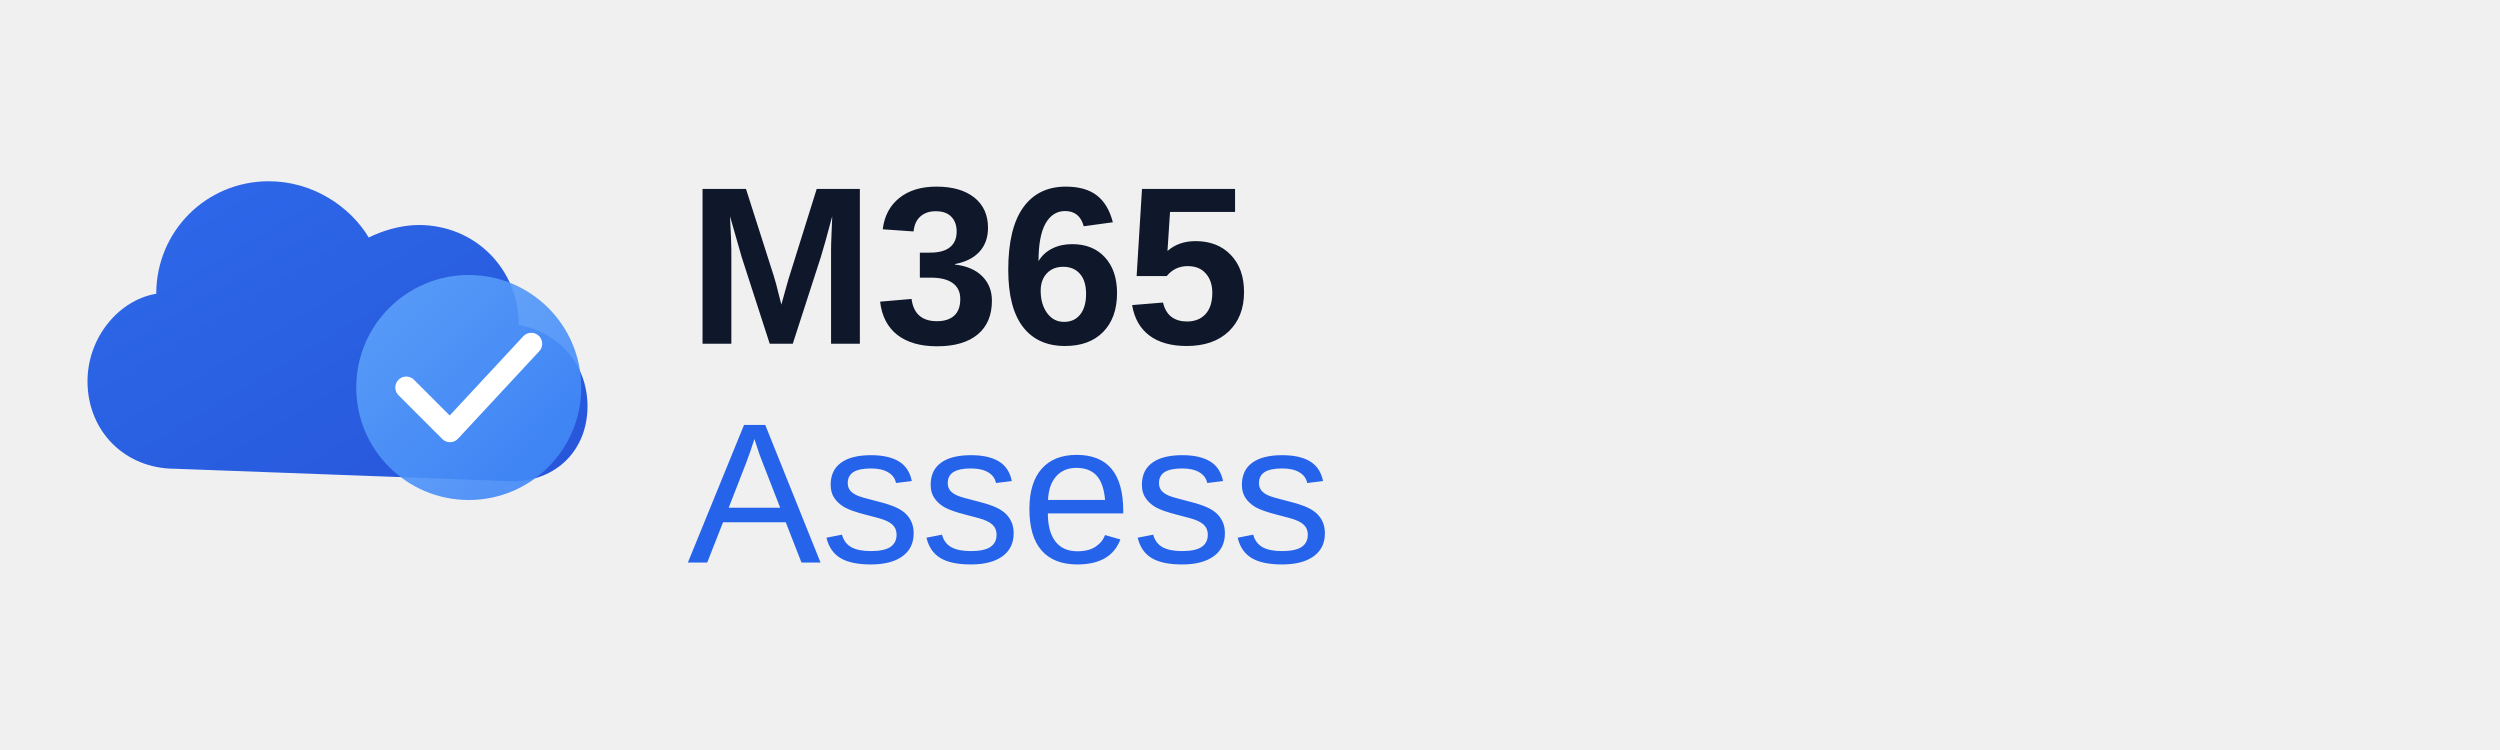
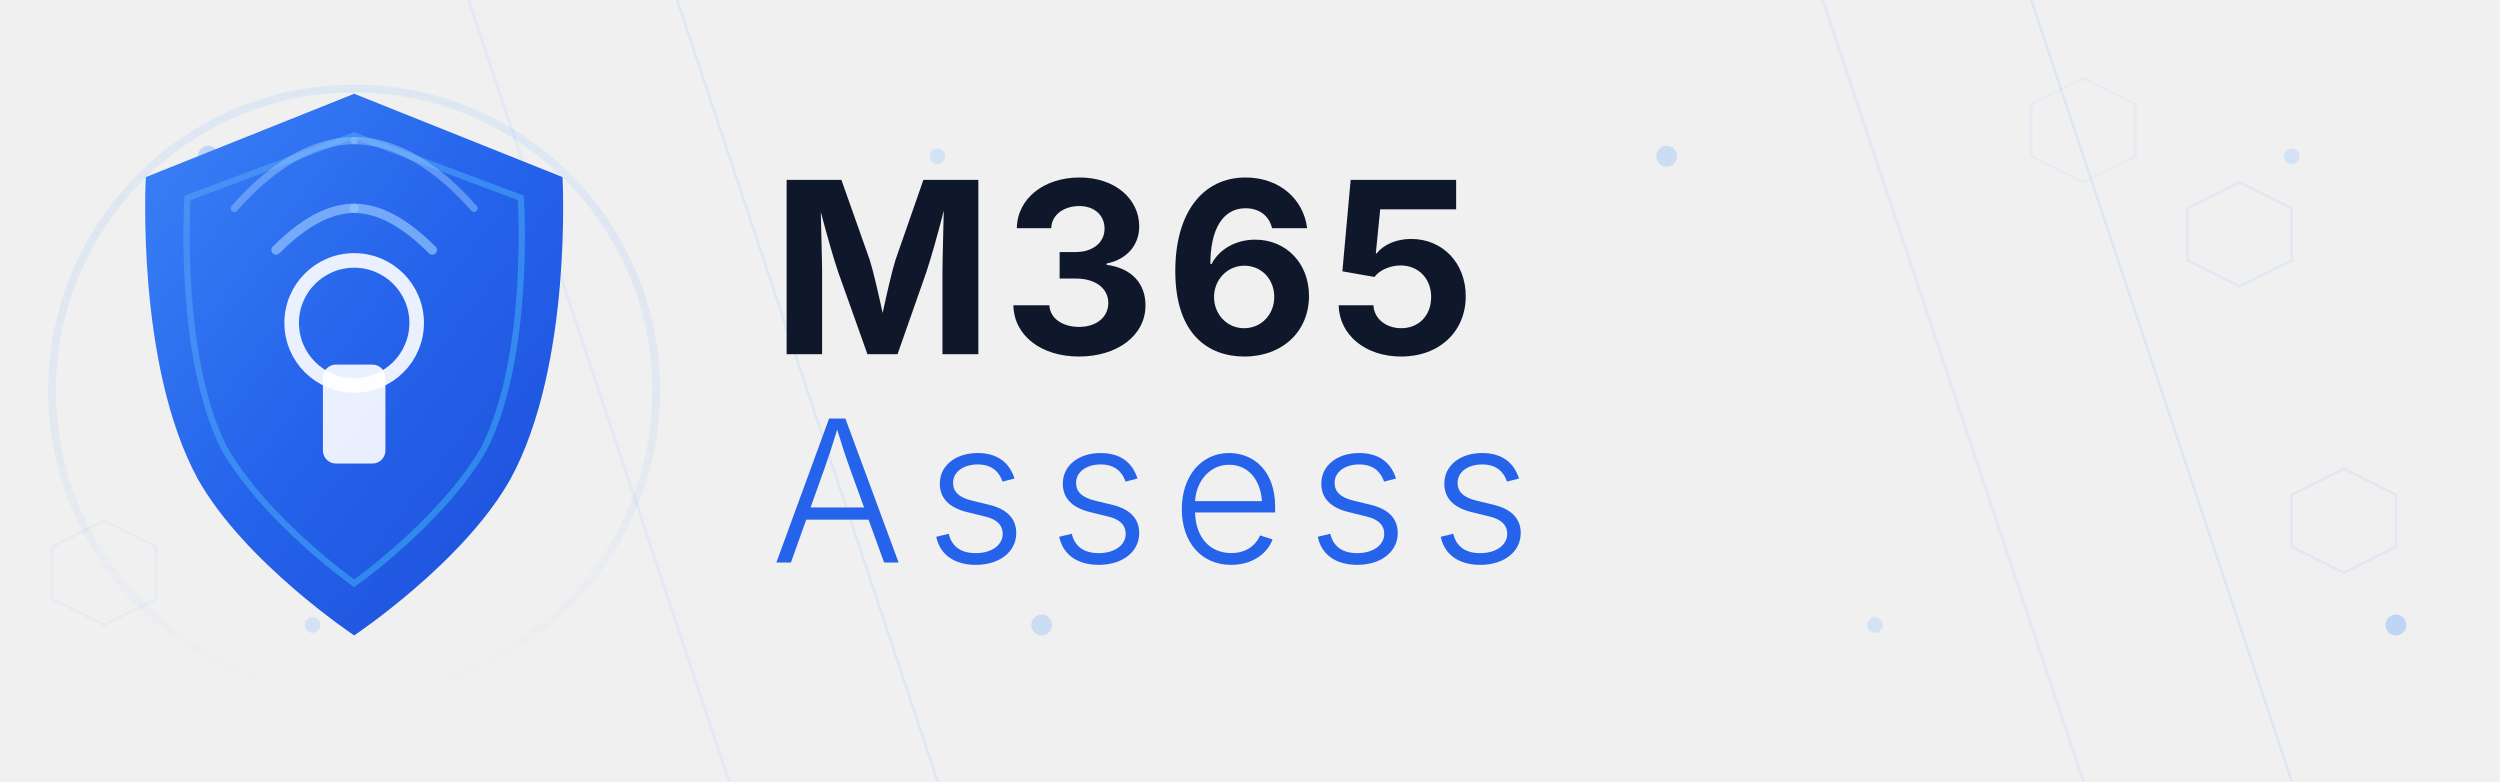
- <svg xmlns="http://www.w3.org/2000/svg" viewBox="0 0 400 120" width="400" height="120">
+ <svg xmlns="http://www.w3.org/2000/svg" viewBox="0 0 480 150" width="480" height="150">
  <defs>
-     <linearGradient id="cloudGrad" x1="0%" y1="0%" x2="100%" y2="100%">
-       <stop offset="0%" style="stop-color:#2563EB;stop-opacity:1" />
+     <linearGradient id="shieldGrad" x1="0%" y1="0%" x2="100%" y2="100%">
+       <stop offset="0%" style="stop-color:#3B82F6;stop-opacity:1" />
+       <stop offset="50%" style="stop-color:#2563EB;stop-opacity:1" />
      <stop offset="100%" style="stop-color:#1D4ED8;stop-opacity:1" />
    </linearGradient>
-     <linearGradient id="checkGrad" x1="0%" y1="0%" x2="100%" y2="100%">
+     <linearGradient id="accentGrad" x1="0%" y1="0%" x2="100%" y2="100%">
      <stop offset="0%" style="stop-color:#60A5FA;stop-opacity:1" />
-       <stop offset="100%" style="stop-color:#3B82F6;stop-opacity:1" />
+       <stop offset="100%" style="stop-color:#38BDF8;stop-opacity:1" />
+     </linearGradient>
+     <linearGradient id="glowGrad" x1="0%" y1="0%" x2="0%" y2="100%">
+       <stop offset="0%" style="stop-color:#93C5FD;stop-opacity:0.4" />
+       <stop offset="100%" style="stop-color:#3B82F6;stop-opacity:0" />
+     </linearGradient>
+     <linearGradient id="flowGrad1" x1="0%" y1="0%" x2="100%" y2="0%">
+       <stop offset="0%" style="stop-color:#3B82F6;stop-opacity:0" />
+       <stop offset="40%" style="stop-color:#60A5FA;stop-opacity:0.3" />
+       <stop offset="100%" style="stop-color:#93C5FD;stop-opacity:0" />
+     </linearGradient>
+     <linearGradient id="flowGrad2" x1="100%" y1="0%" x2="0%" y2="0%">
+       <stop offset="0%" style="stop-color:#2563EB;stop-opacity:0" />
+       <stop offset="50%" style="stop-color:#3B82F6;stop-opacity:0.2" />
+       <stop offset="100%" style="stop-color:#60A5FA;stop-opacity:0" />
    </linearGradient>
  </defs>
-   <path d="M28,75 C20,75 14,69 14,61 C14,54 19,48 25,47 C25,37 33,29 43,29 C50,29 56,33 59,38 C61,37 64,36 67,36 C76,36 83,43 83,52 C83,52 83,52 83,52 C89,53 94,58 94,65 C94,72 89,77 82,77 L28,75 Z" fill="url(#cloudGrad)" opacity="0.95" />
-   <circle cx="75" cy="62" r="18" fill="url(#checkGrad)" opacity="0.9" />
-   <polyline points="65,62 72,69 85,55" fill="none" stroke="white" stroke-width="3.5" stroke-linecap="round" stroke-linejoin="round" />
-   <text x="110" y="55" font-family="Segoe UI, Calibri, Arial, sans-serif" font-weight="700" font-size="36" fill="#0F172A">M365</text>
-   <text x="110" y="90" font-family="Segoe UI, Calibri, Arial, sans-serif" font-weight="300" font-size="32" fill="#2563EB">Assess</text>
+   <line x1="0" y1="30" x2="480" y2="30" stroke="url(#flowGrad1)" stroke-width="1" opacity="0.4" />
+   <line x1="0" y1="55" x2="480" y2="55" stroke="url(#flowGrad2)" stroke-width="0.8" opacity="0.25" />
+   <line x1="0" y1="95" x2="480" y2="95" stroke="url(#flowGrad1)" stroke-width="0.8" opacity="0.25" />
+   <line x1="0" y1="120" x2="480" y2="120" stroke="url(#flowGrad2)" stroke-width="1" opacity="0.4" />
+   <line x1="90" y1="0" x2="140" y2="150" stroke="#93C5FD" stroke-width="0.6" opacity="0.15" />
+   <line x1="130" y1="0" x2="180" y2="150" stroke="#60A5FA" stroke-width="0.5" opacity="0.12" />
+   <line x1="350" y1="0" x2="400" y2="150" stroke="#93C5FD" stroke-width="0.6" opacity="0.15" />
+   <line x1="390" y1="0" x2="440" y2="150" stroke="#60A5FA" stroke-width="0.5" opacity="0.12" />
+   <circle cx="40" cy="30" r="2" fill="#60A5FA" opacity="0.35" />
+   <circle cx="180" cy="30" r="1.5" fill="#93C5FD" opacity="0.3" />
+   <circle cx="320" cy="30" r="2" fill="#60A5FA" opacity="0.25" />
+   <circle cx="440" cy="30" r="1.5" fill="#93C5FD" opacity="0.3" />
+   <circle cx="60" cy="120" r="1.5" fill="#93C5FD" opacity="0.3" />
+   <circle cx="200" cy="120" r="2" fill="#60A5FA" opacity="0.25" />
+   <circle cx="360" cy="120" r="1.5" fill="#93C5FD" opacity="0.3" />
+   <circle cx="460" cy="120" r="2" fill="#60A5FA" opacity="0.35" />
+   <path d="M400,15 L410,20 L410,30 L400,35 L390,30 L390,20 Z" fill="none" stroke="#93C5FD" stroke-width="0.5" opacity="0.12" />
+   <path d="M430,35 L440,40 L440,50 L430,55 L420,50 L420,40 Z" fill="none" stroke="#60A5FA" stroke-width="0.5" opacity="0.1" />
+   <path d="M20,100 L30,105 L30,115 L20,120 L10,115 L10,105 Z" fill="none" stroke="#93C5FD" stroke-width="0.5" opacity="0.12" />
+   <path d="M450,90 L460,95 L460,105 L450,110 L440,105 L440,95 Z" fill="none" stroke="#60A5FA" stroke-width="0.5" opacity="0.1" />
+   <circle cx="68" cy="75" r="58" fill="none" stroke="url(#glowGrad)" stroke-width="1.5" opacity="0.5" />
+   <path d="M68,18 L108,34 C108,34 110,70 98,92 C89,108 68,122 68,122 C68,122 47,108 38,92 C26,70 28,34 28,34 Z" fill="url(#shieldGrad)" />
+   <path d="M68,26 L100,38 C100,38 102,68 93,86 C85,100 68,112 68,112 C68,112 51,100 43,86 C34,68 36,38 36,38 Z" fill="none" stroke="url(#accentGrad)" stroke-width="1.2" opacity="0.5" />
+   <circle cx="68" cy="62" r="12" fill="none" stroke="white" stroke-width="2.8" opacity="0.9" />
+   <rect x="62" y="70" width="12" height="19" rx="2.5" fill="white" opacity="0.9" />
+   <path d="M53,48 C58,43 63,40 68,40" fill="none" stroke="#93C5FD" stroke-width="1.8" stroke-linecap="round" opacity="0.7" />
+   <path d="M45,40 C52,32 60,27 68,27" fill="none" stroke="#93C5FD" stroke-width="1.4" stroke-linecap="round" opacity="0.5" />
+   <path d="M83,48 C78,43 73,40 68,40" fill="none" stroke="#93C5FD" stroke-width="1.8" stroke-linecap="round" opacity="0.7" />
+   <path d="M91,40 C84,32 76,27 68,27" fill="none" stroke="#93C5FD" stroke-width="1.4" stroke-linecap="round" opacity="0.5" />
+   <text x="148" y="68" font-family="Inter, Segoe UI, Arial, sans-serif" font-weight="700" font-size="46" fill="#0F172A" letter-spacing="1.5">M365</text>
+   <text x="148" y="108" font-family="Inter, Segoe UI, Arial, sans-serif" font-weight="300" font-size="38" fill="#2563EB" letter-spacing="4">Assess</text>
</svg>
